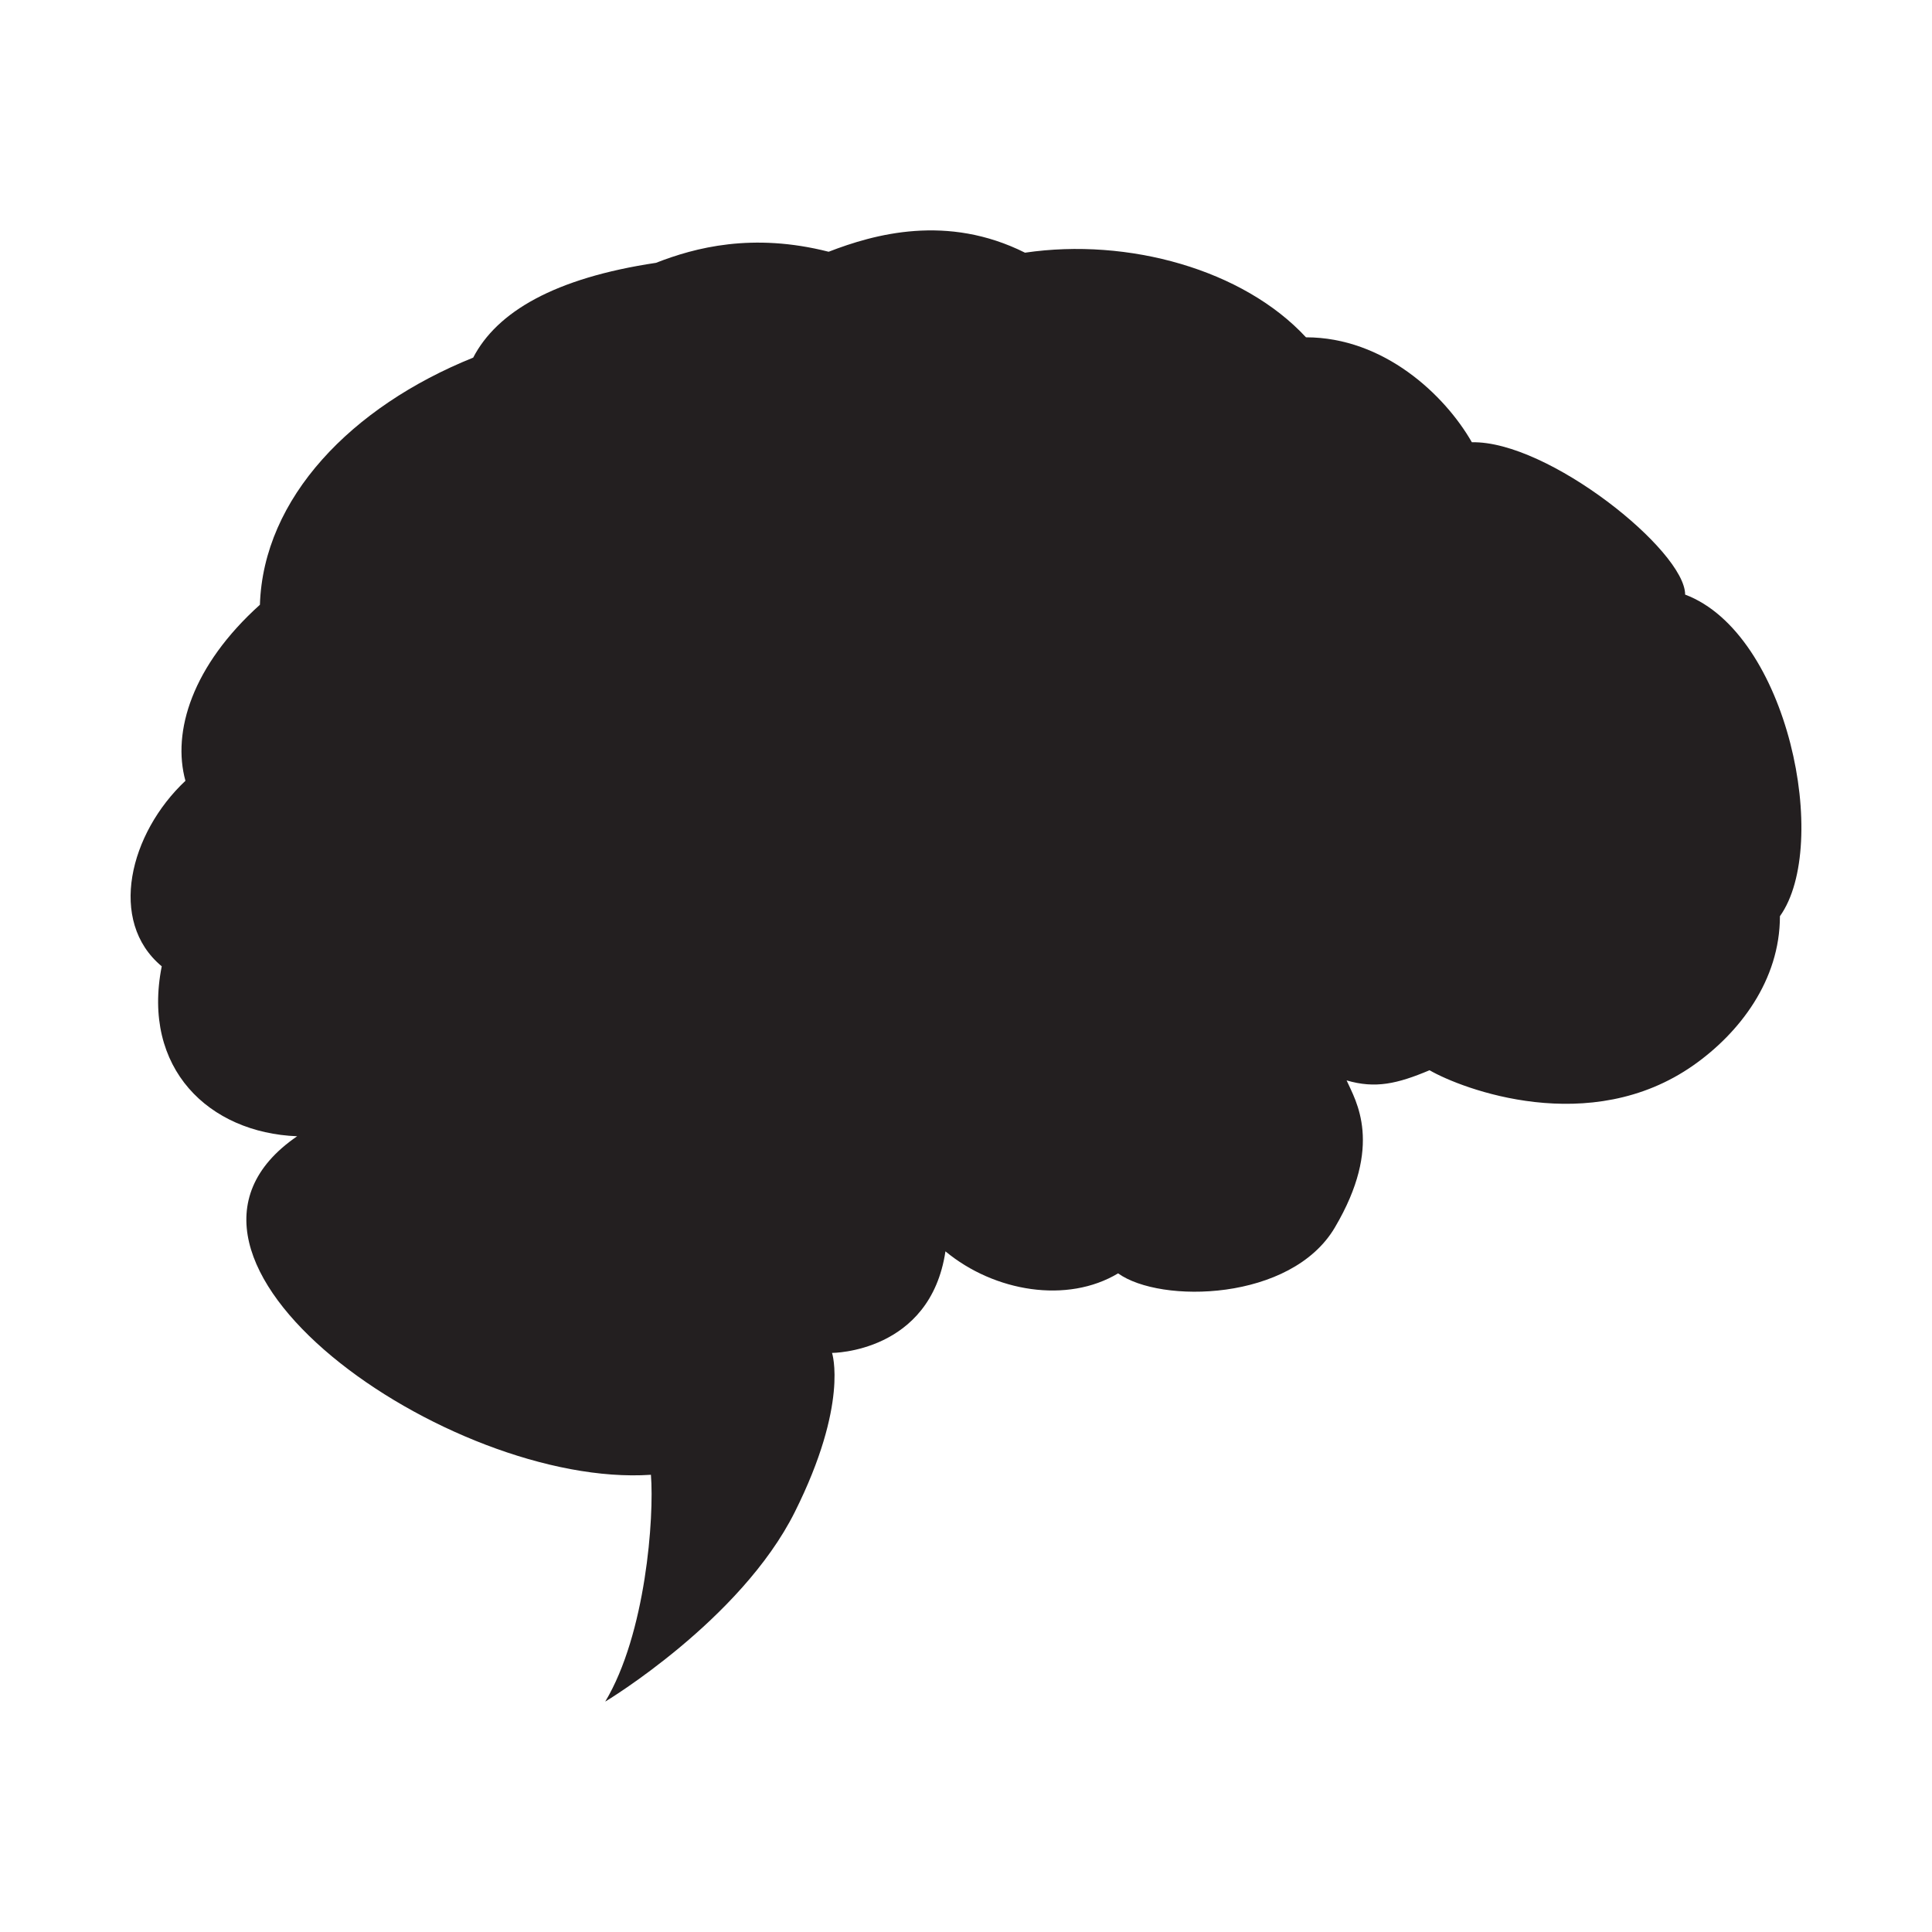
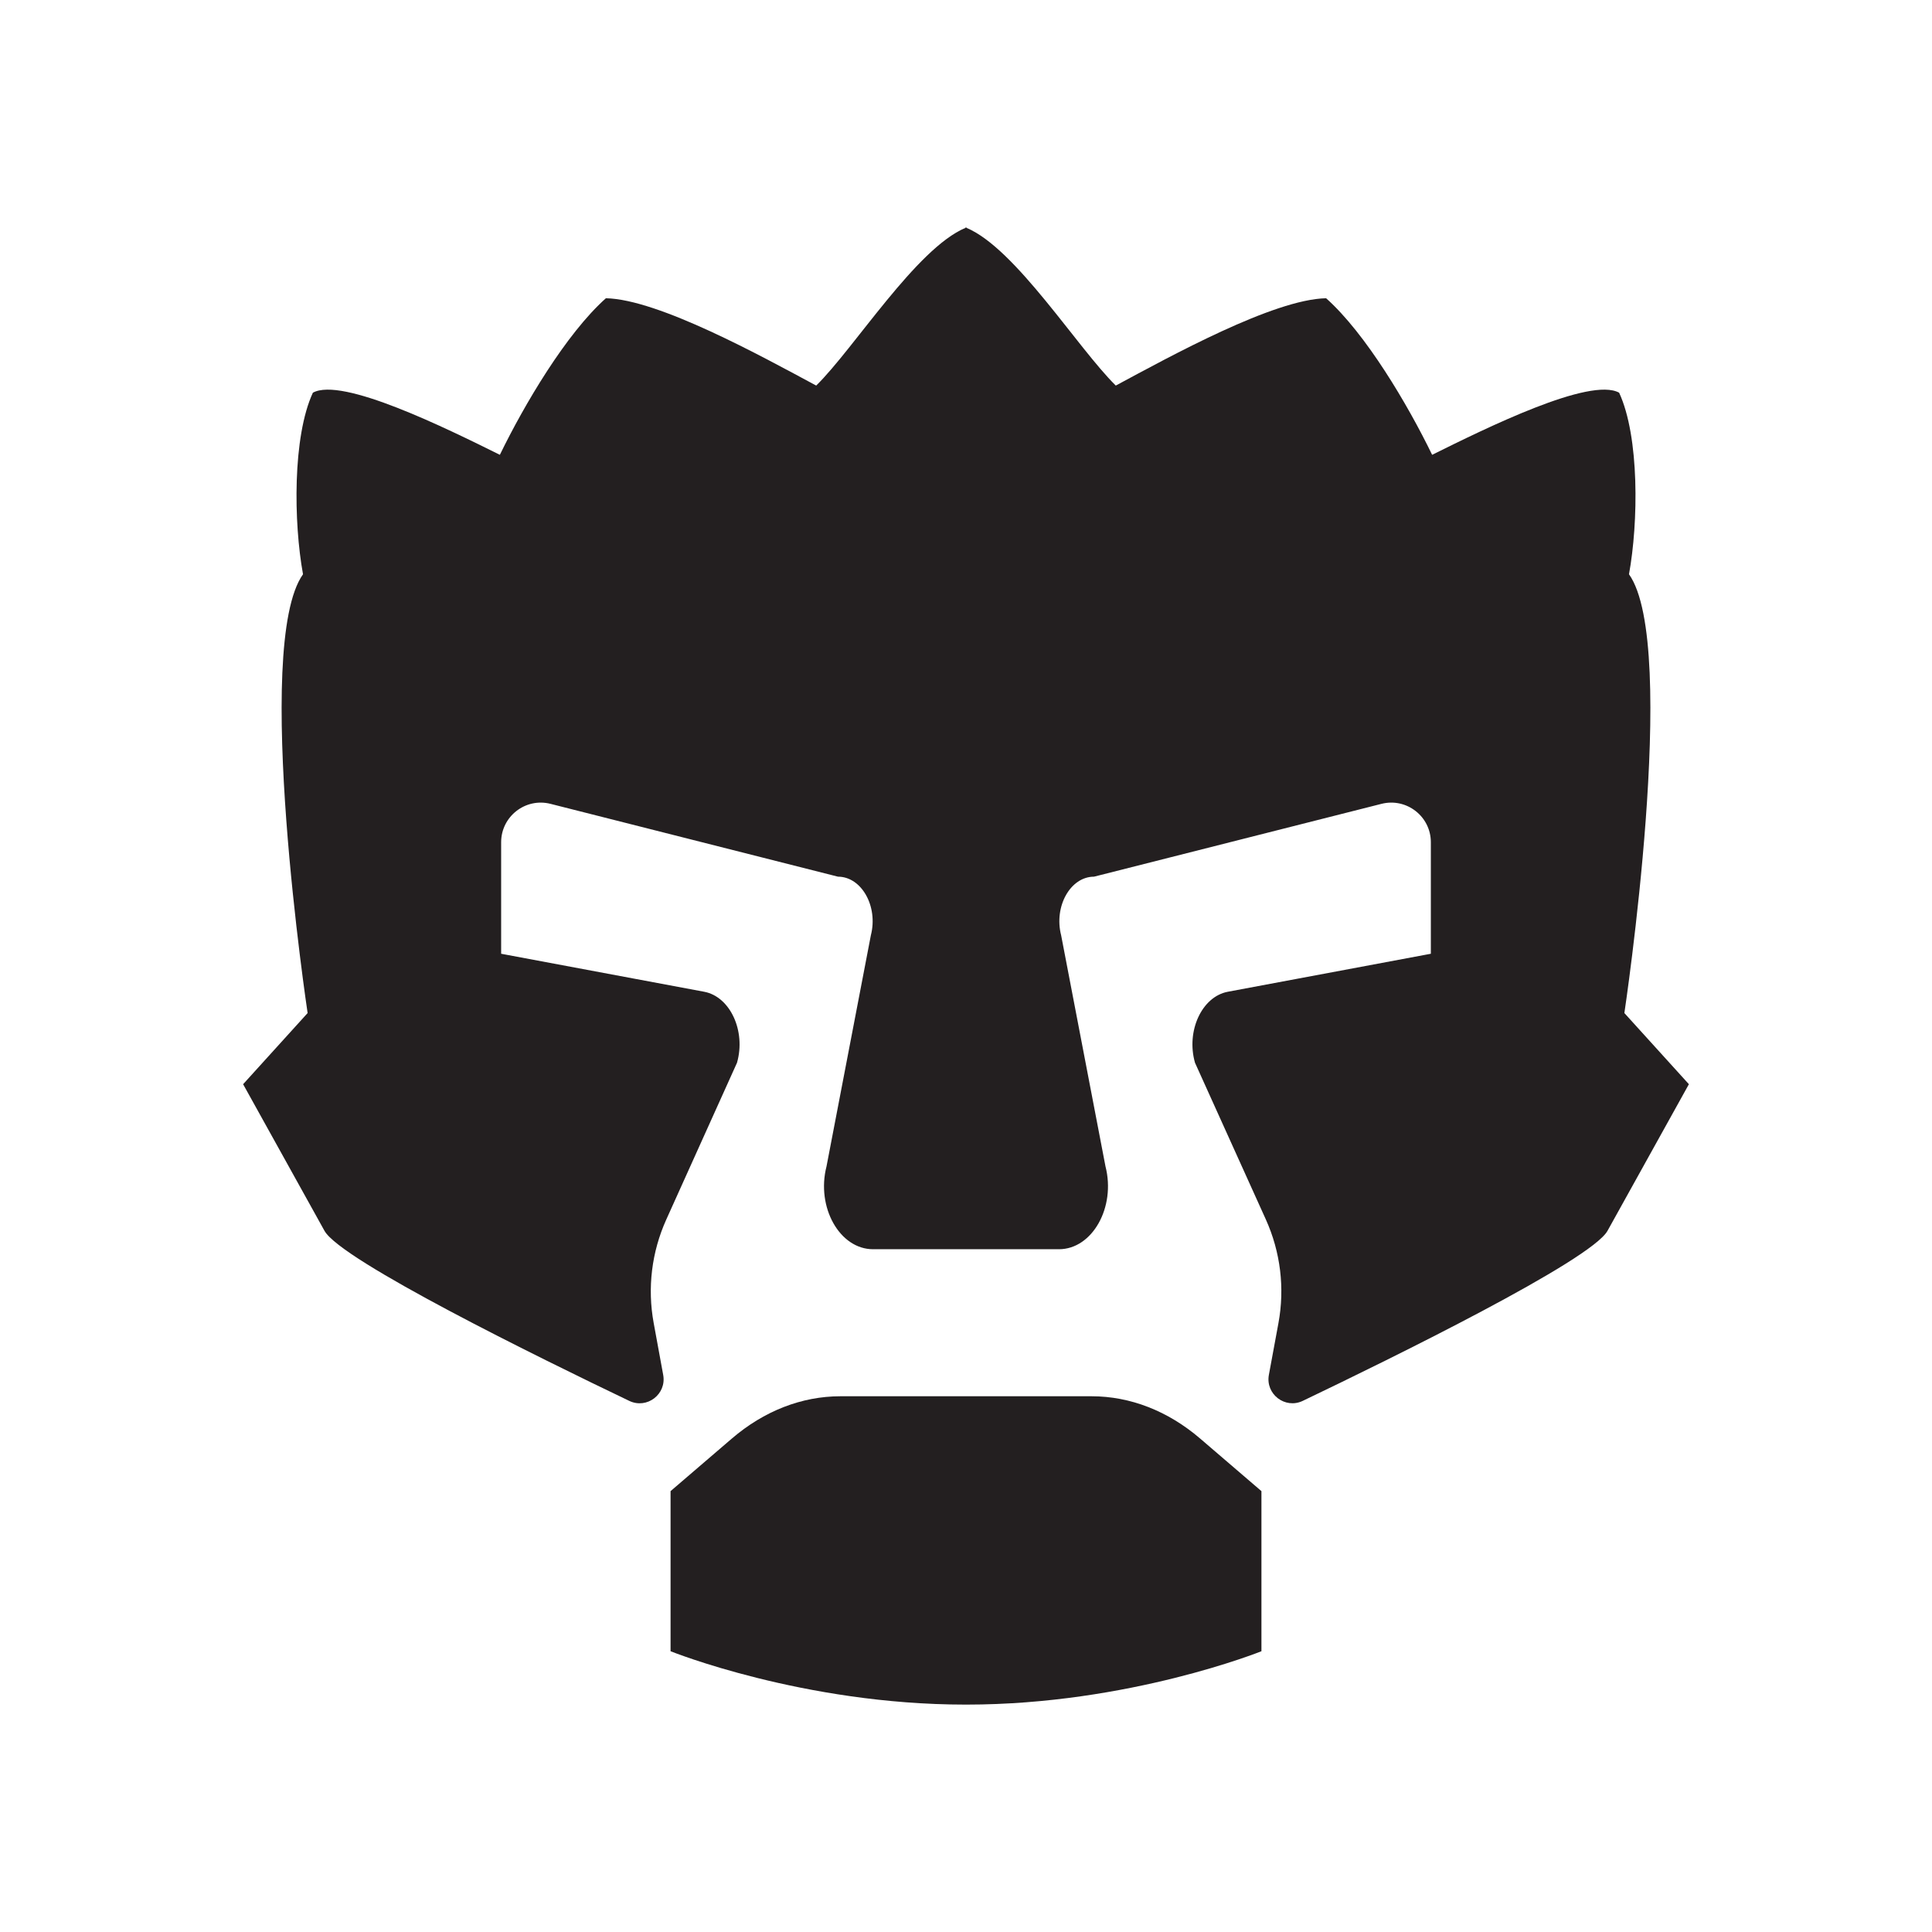
<svg xmlns="http://www.w3.org/2000/svg" version="1.1" width="300pt" height="300pt" viewBox="0 0 300 300">
  <defs>
-     <clipPath id="clip_5">
+     <clipPath id="clip_3">
      <path transform="matrix(1,0,0,-1,0,300)" d="M0 300H300V0H0Z" />
    </clipPath>
  </defs>
-   <g clip-path="url(#clip_5)">
-     <path transform="matrix(1,0,0,-1,93.9781,264.2246)" d="M0 0C0 0 21.026 12.616 29.437 29.437 37.849 46.26 35.22 54.145 35.22 54.145 35.22 54.145 50.465 54.145 52.83 69.915 60.452 63.606 71.754 61.767 79.64 66.498 86.21 61.767 106.509 62.15 113.282 73.595 120.904 86.474 116.527 93.308 115.122 96.461 119.591 95.147 123.008 95.936 128.001 98.038 132.995 95.147 152.914 87.505 169.004 98.827 176.101 103.82 182.408 111.969 182.408 121.957 190.294 132.996 183.723 165.85 167.689 171.896 167.689 178.729 146.399 195.813 134.572 195.551 130.367 202.91 120.904 211.847 108.814 211.847 99.089 222.36 81.217 227.354 65.184 224.988 53.093 231.034 41.791 227.88 34.694 225.133 22.866 228.143 13.93 225.777 7.885 223.412-7.886 221.046-16.821 215.789-20.502 208.692-39.426 201.07-53.093 186.877-53.619 170.318-64.133 160.856-67.286 150.605-65.184 142.983-73.857 134.835-77.274 121.168-68.863 114.177-72.018 98.301-61.504 88.313-47.837 87.788-75.435 68.863-24.182 33.118 7.097 35.221 7.622 28.649 6.308 10.514 0 0" fill="#231f20" />
+   <g clip-path="url(#clip_3)">
+     <path transform="matrix(1,0,0,-1,169.504,216.8105)" d="M0 0H-.167-19.421-19.588-38.841-39.008C-45.007 0-50.871-2.285-55.862-6.567L-65.379-14.732V-39.592C-65.379-39.592-44.81-47.879-19.588-47.879-19.56-47.879-19.532-47.878-19.504-47.878-19.477-47.878-19.448-47.879-19.421-47.879 5.802-47.879 26.371-39.592 26.371-39.592V-14.732L16.854-6.567C11.862-2.285 5.998 0 0 0" fill="#231f20" />
+     <path transform="matrix(1,0,0,-1,252.2326,157.3066)" d="M0 0C0 0 8.587 57.086 .716 68.136 2.185 76.163 2.351 89.496-.815 96.329-5.322 98.829-21.482 90.829-29.851 86.684-33.649 94.496-40.149 105.496-46.315 110.996-54.482 110.829-70.482 101.996-78.973 97.436-84.93 103.292-94.523 118.727-102.149 121.923V121.996C-102.177 121.984-102.205 121.971-102.232 121.959-102.26 121.971-102.288 121.984-102.316 121.996V121.923C-109.941 118.727-119.575 103.243-125.492 97.436-133.982 101.996-149.982 110.829-158.149 110.996-164.316 105.496-170.816 94.496-174.614 86.684-182.982 90.829-199.143 98.829-203.649 96.329-206.816 89.496-206.649 76.163-205.181 68.136-213.052 57.086-204.466 0-204.466 0L-214.482-11.049-201.846-33.815C-199.292-38.416-168.323-53.616-154.515-60.224-151.771-61.536-148.703-59.184-149.251-56.193L-150.731-48.12C-151.727-42.697-151.045-37.1-148.777-32.073L-137.79-7.715C-136.385-2.79-138.856 2.552-142.892 3.308L-174.415 9.208V26.52C-174.415 30.532-170.638 33.471-166.749 32.486L-122.113 21.178C-118.447 21.178-115.854 16.563-117.004 12.083L-123.892-23.812C-125.518-30.146-121.851-36.673-116.667-36.673H-87.799C-82.614-36.673-78.948-30.146-80.573-23.812L-87.461 12.083C-88.61 16.563-86.019 21.178-82.353 21.178L-37.716 32.486C-33.827 33.471-30.051 30.532-30.051 26.52V9.208L-61.573 3.308C-65.608 2.552-68.081-2.79-66.675-7.715L-55.675-32.047C-53.396-37.09-52.713-42.708-53.718-48.15L-55.202-56.183C-55.755-59.175-52.685-61.532-49.94-60.219-36.126-53.608-5.173-38.415-2.62-33.815L10.018-11.049Z" fill="#231f20" />
  </g>
</svg>
